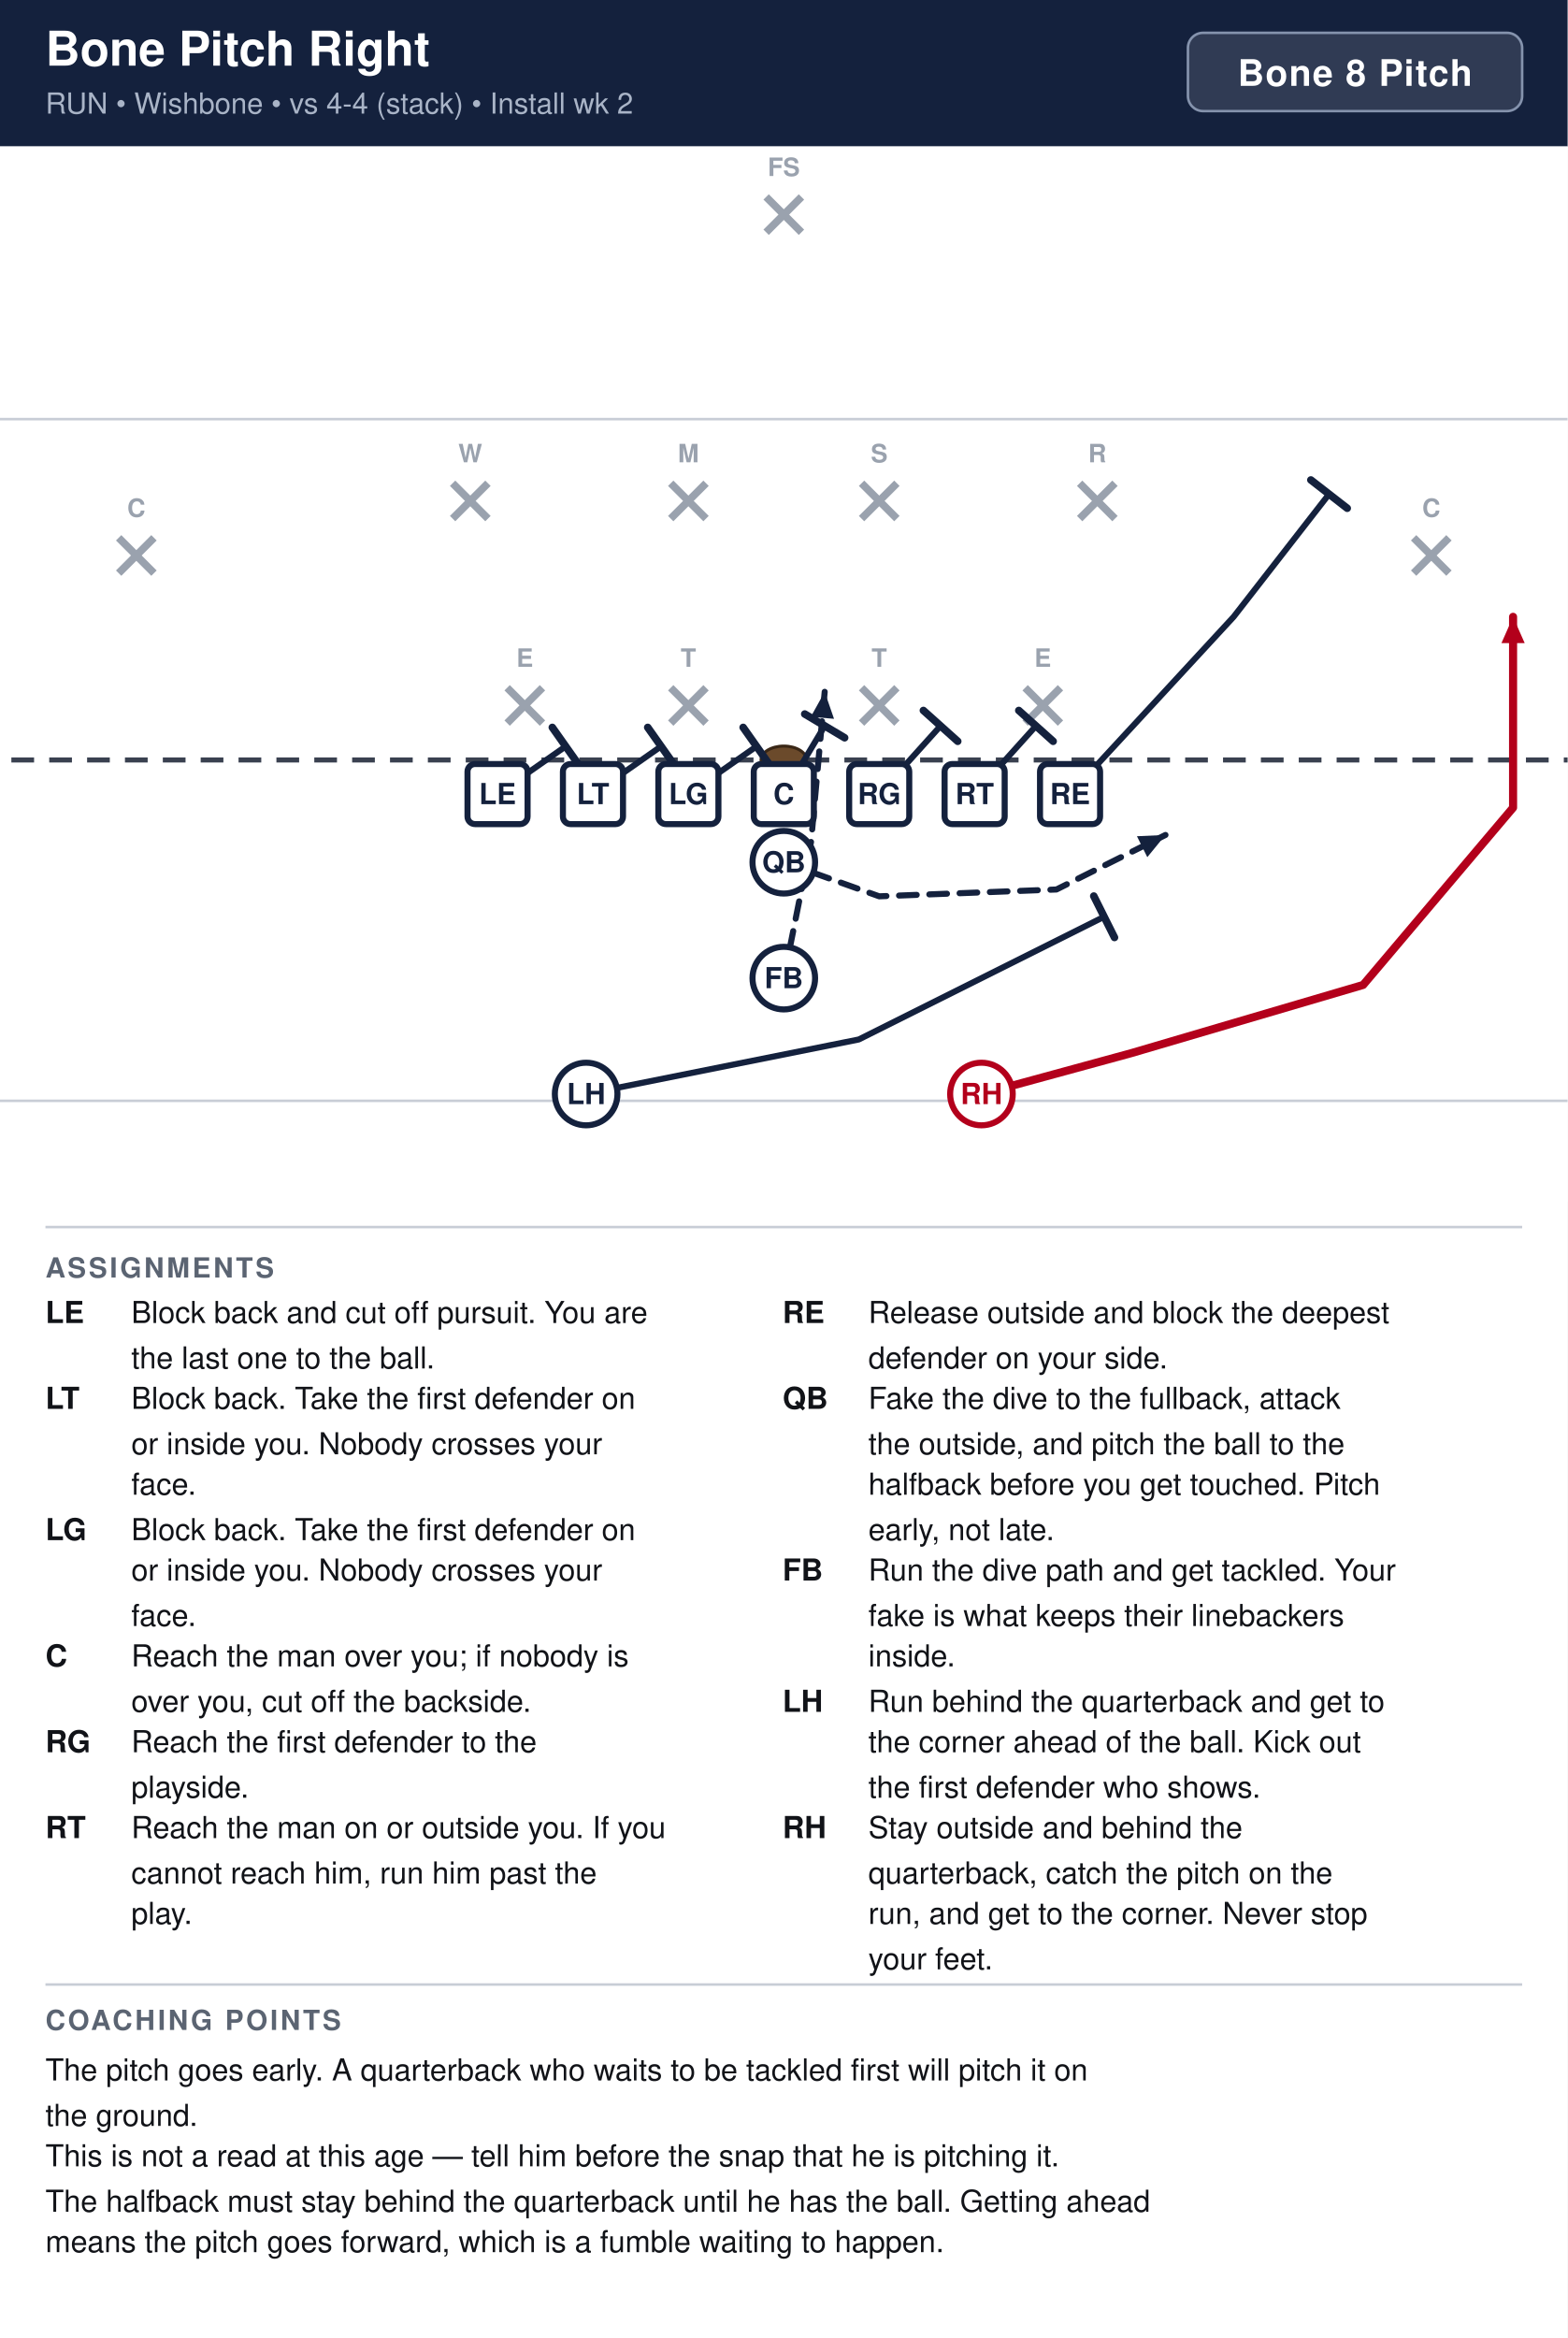
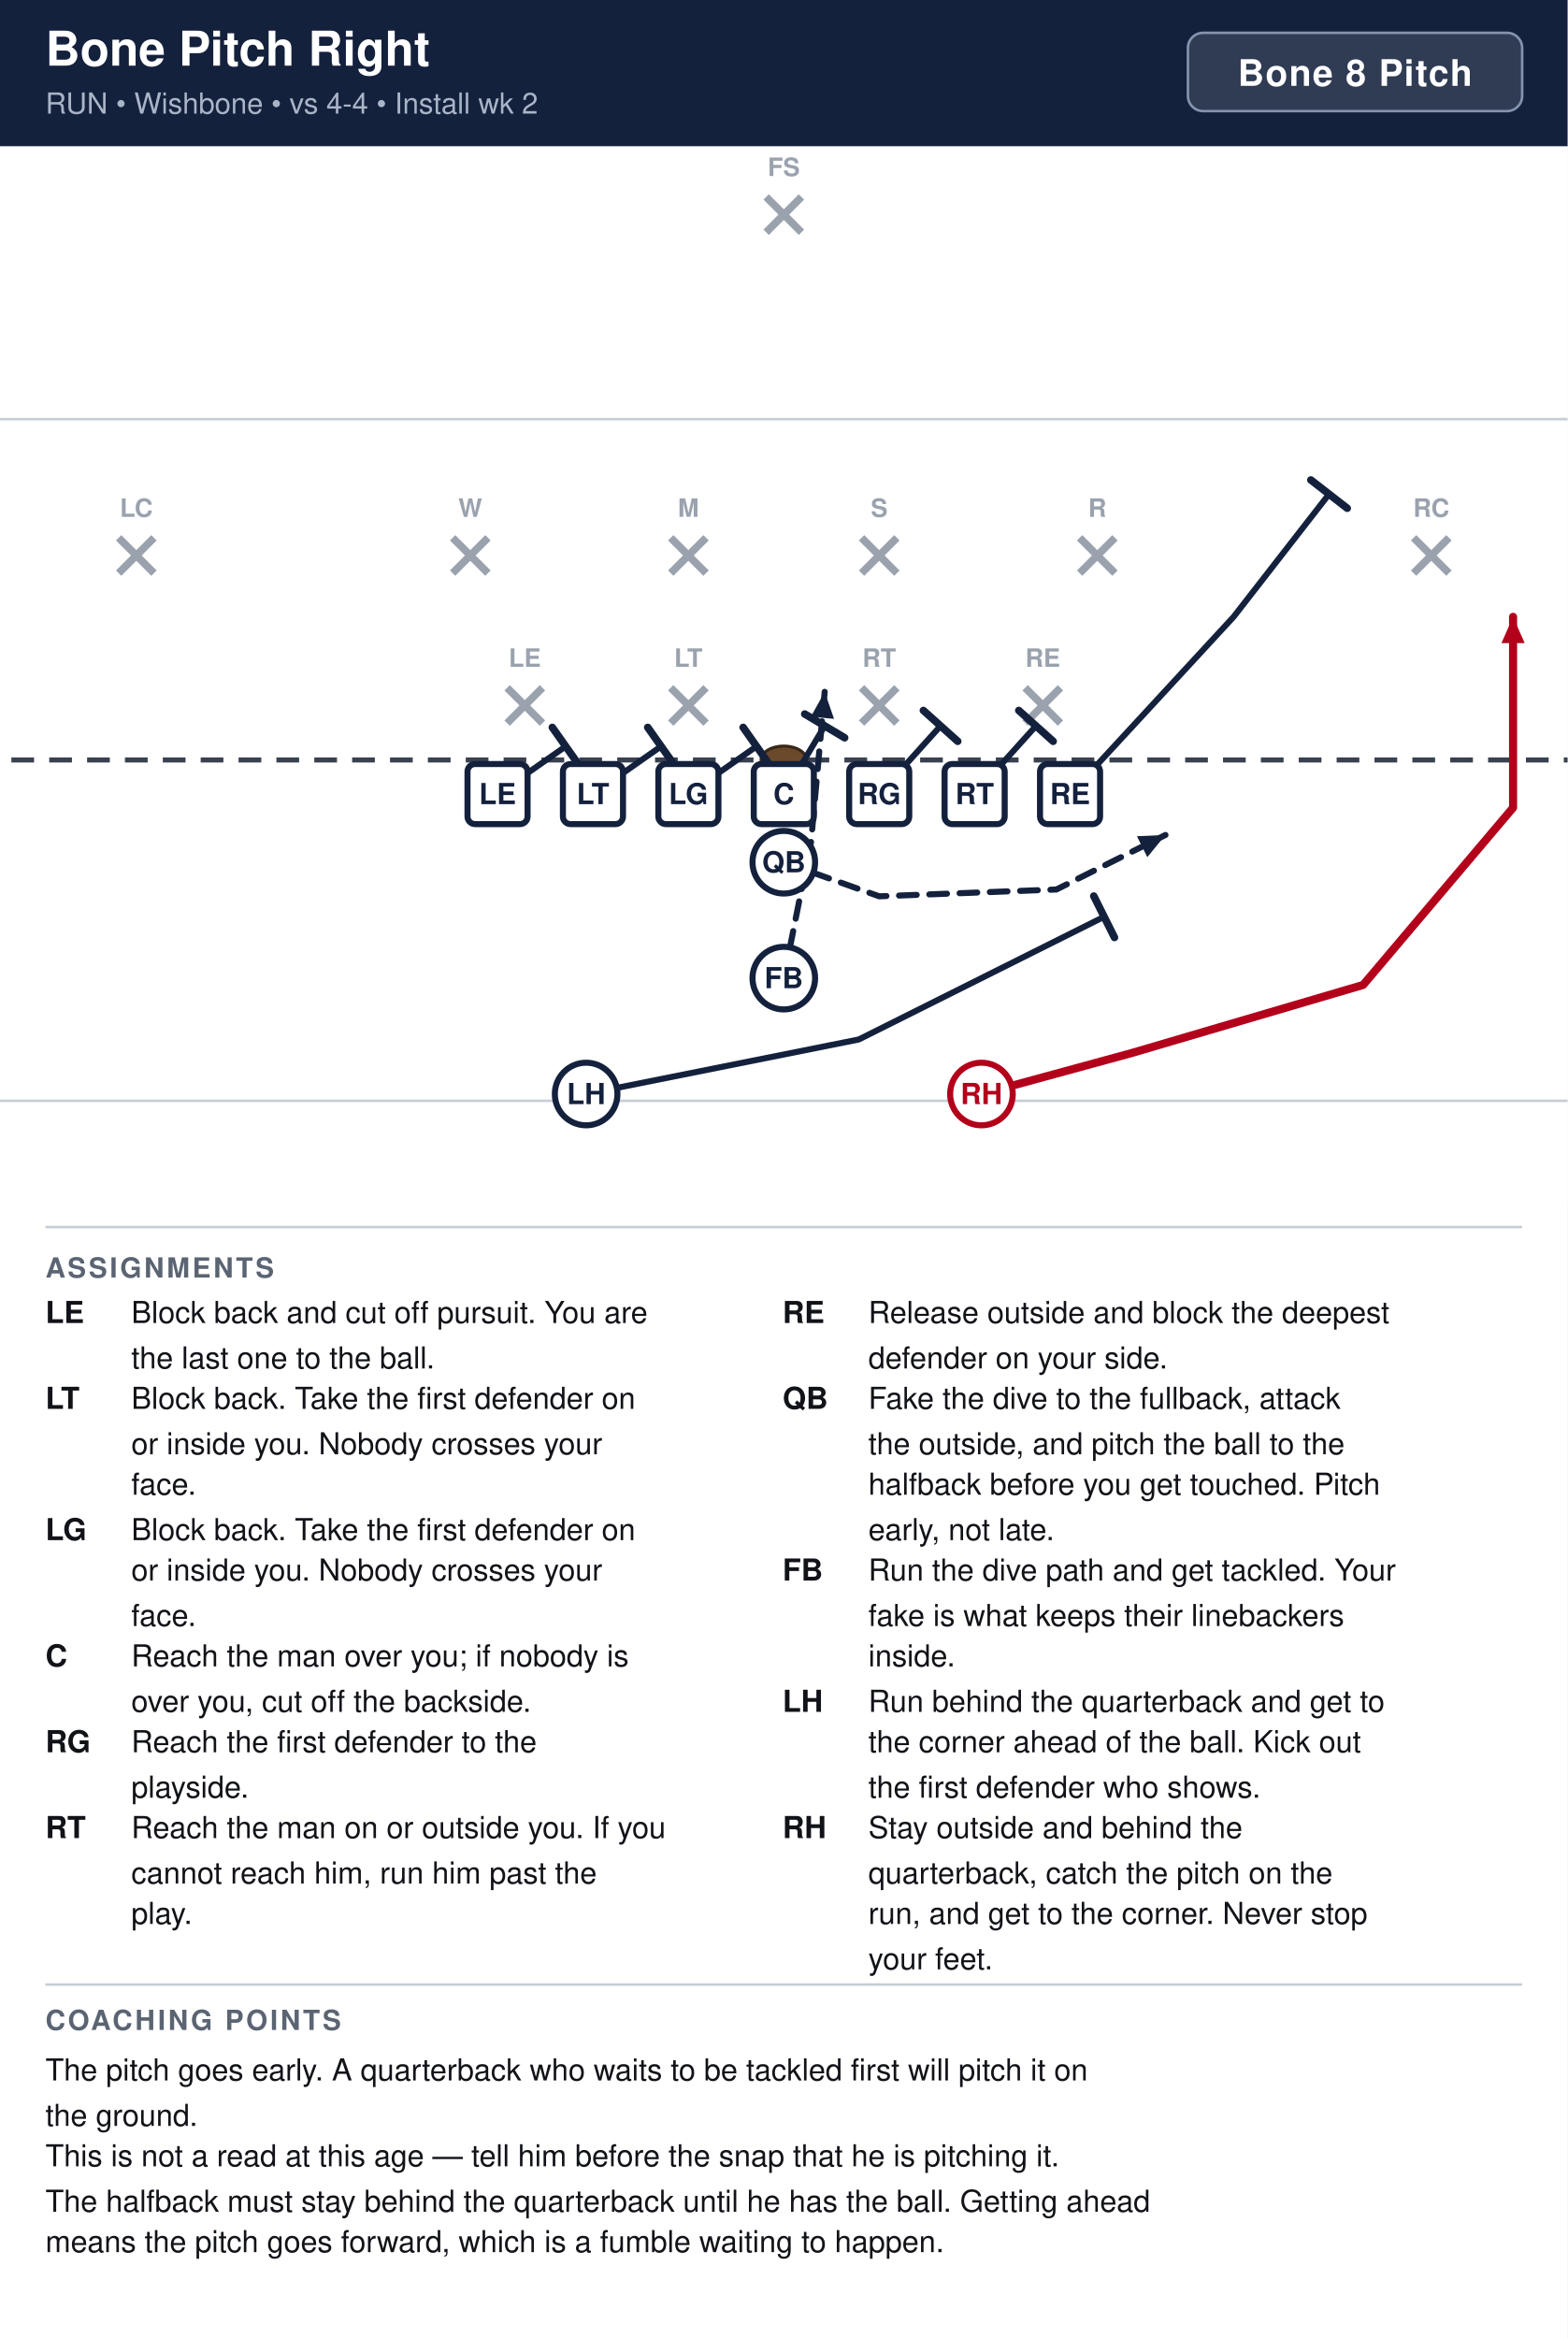
<svg xmlns="http://www.w3.org/2000/svg" width="621" height="926" viewBox="0 0 621 926" font-family="Segoe UI, Helvetica, Arial, sans-serif">
  <rect width="100%" height="100%" fill="#ffffff" />
  <rect x="0" y="0" width="621" height="58" fill="#14213d" />
  <text x="18" y="26" font-size="19" font-weight="700" fill="#ffffff">Bone Pitch Right</text>
-   <text x="18" y="45" font-size="11.5" fill="#a9b4c7">RUN  •  Wishbone  •  vs 4-4 (stack)  •  Install wk 2</text>
+   <text x="18" y="45" font-size="11.5" fill="#a9b4c7">RUN  •  Wishbone  •  vs 4-4  •  Install wk 2</text>
  <rect x="470.6" y="13" width="132.4" height="31" rx="6" fill="#ffffff" fill-opacity="0.12" stroke="#8593ad" stroke-width="1" />
  <text x="536.8" y="34" text-anchor="middle" font-size="14.5" font-weight="700" fill="#ffffff" letter-spacing="0.5">Bone 8 Pitch</text>
  <clipPath id="fieldclip">
    <rect x="0" y="58" width="621" height="418" />
  </clipPath>
  <g clip-path="url(#fieldclip)">
    <g transform="translate(-40.5,44.5)">
      <rect x="0" y="0" width="702" height="446" fill="#ffffff" />
      <line x1="0" y1="391.5" x2="702" y2="391.5" stroke="#c8cdd6" stroke-width="1" />
      <line x1="0" y1="121.5" x2="702" y2="121.5" stroke="#c8cdd6" stroke-width="1" />
      <line x1="0" y1="256.5" x2="702" y2="256.5" stroke="#3a4150" stroke-width="2" stroke-dasharray="9 6" />
      <ellipse cx="351.0" cy="256.5" rx="9" ry="5.5" fill="#6b4a2b" stroke="#3a2716" stroke-width="1.2" />
      <line x1="241.4" y1="227.9" x2="255.4" y2="241.9" stroke="#9aa2ae" stroke-width="3" />
      <line x1="255.4" y1="227.9" x2="241.4" y2="241.9" stroke="#9aa2ae" stroke-width="3" />
-       <text x="248.4" y="219.6" text-anchor="middle" font-size="10" fill="#9aa2ae" font-weight="600">E</text>
+       <text x="248.4" y="219.6" text-anchor="middle" font-size="10" fill="#9aa2ae" font-weight="600">LE</text>
      <line x1="306.2" y1="227.9" x2="320.2" y2="241.9" stroke="#9aa2ae" stroke-width="3" />
      <line x1="320.2" y1="227.9" x2="306.2" y2="241.9" stroke="#9aa2ae" stroke-width="3" />
-       <text x="313.2" y="219.6" text-anchor="middle" font-size="10" fill="#9aa2ae" font-weight="600">T</text>
+       <text x="313.2" y="219.6" text-anchor="middle" font-size="10" fill="#9aa2ae" font-weight="600">LT</text>
      <line x1="381.8" y1="227.9" x2="395.8" y2="241.9" stroke="#9aa2ae" stroke-width="3" />
      <line x1="395.8" y1="227.9" x2="381.8" y2="241.9" stroke="#9aa2ae" stroke-width="3" />
-       <text x="388.8" y="219.6" text-anchor="middle" font-size="10" fill="#9aa2ae" font-weight="600">T</text>
+       <text x="388.8" y="219.6" text-anchor="middle" font-size="10" fill="#9aa2ae" font-weight="600">RT</text>
      <line x1="446.6" y1="227.9" x2="460.6" y2="241.9" stroke="#9aa2ae" stroke-width="3" />
      <line x1="460.6" y1="227.9" x2="446.6" y2="241.9" stroke="#9aa2ae" stroke-width="3" />
-       <text x="453.6" y="219.6" text-anchor="middle" font-size="10" fill="#9aa2ae" font-weight="600">E</text>
-       <line x1="219.8" y1="146.9" x2="233.8" y2="160.9" stroke="#9aa2ae" stroke-width="3" />
-       <line x1="233.8" y1="146.9" x2="219.8" y2="160.9" stroke="#9aa2ae" stroke-width="3" />
-       <text x="226.8" y="138.6" text-anchor="middle" font-size="10" fill="#9aa2ae" font-weight="600">W</text>
-       <line x1="306.2" y1="146.9" x2="320.2" y2="160.9" stroke="#9aa2ae" stroke-width="3" />
-       <line x1="320.2" y1="146.9" x2="306.2" y2="160.9" stroke="#9aa2ae" stroke-width="3" />
-       <text x="313.2" y="138.6" text-anchor="middle" font-size="10" fill="#9aa2ae" font-weight="600">M</text>
-       <line x1="381.8" y1="146.9" x2="395.8" y2="160.9" stroke="#9aa2ae" stroke-width="3" />
-       <line x1="395.8" y1="146.9" x2="381.8" y2="160.9" stroke="#9aa2ae" stroke-width="3" />
-       <text x="388.8" y="138.6" text-anchor="middle" font-size="10" fill="#9aa2ae" font-weight="600">S</text>
-       <line x1="468.2" y1="146.9" x2="482.2" y2="160.9" stroke="#9aa2ae" stroke-width="3" />
-       <line x1="482.2" y1="146.9" x2="468.2" y2="160.9" stroke="#9aa2ae" stroke-width="3" />
-       <text x="475.2" y="138.6" text-anchor="middle" font-size="10" fill="#9aa2ae" font-weight="600">R</text>
+       <text x="453.6" y="219.6" text-anchor="middle" font-size="10" fill="#9aa2ae" font-weight="600">RE</text>
+       <line x1="219.8" y1="168.5" x2="233.8" y2="182.5" stroke="#9aa2ae" stroke-width="3" />
+       <line x1="233.8" y1="168.5" x2="219.8" y2="182.5" stroke="#9aa2ae" stroke-width="3" />
+       <text x="226.8" y="160.2" text-anchor="middle" font-size="10" fill="#9aa2ae" font-weight="600">W</text>
+       <line x1="306.2" y1="168.5" x2="320.2" y2="182.5" stroke="#9aa2ae" stroke-width="3" />
+       <line x1="320.2" y1="168.5" x2="306.2" y2="182.5" stroke="#9aa2ae" stroke-width="3" />
+       <text x="313.2" y="160.2" text-anchor="middle" font-size="10" fill="#9aa2ae" font-weight="600">M</text>
+       <line x1="381.8" y1="168.5" x2="395.8" y2="182.5" stroke="#9aa2ae" stroke-width="3" />
+       <line x1="395.8" y1="168.5" x2="381.8" y2="182.5" stroke="#9aa2ae" stroke-width="3" />
+       <text x="388.8" y="160.2" text-anchor="middle" font-size="10" fill="#9aa2ae" font-weight="600">S</text>
+       <line x1="468.2" y1="168.5" x2="482.2" y2="182.5" stroke="#9aa2ae" stroke-width="3" />
+       <line x1="482.2" y1="168.5" x2="468.2" y2="182.5" stroke="#9aa2ae" stroke-width="3" />
+       <text x="475.2" y="160.2" text-anchor="middle" font-size="10" fill="#9aa2ae" font-weight="600">R</text>
      <line x1="87.5" y1="168.5" x2="101.5" y2="182.5" stroke="#9aa2ae" stroke-width="3" />
      <line x1="101.5" y1="168.5" x2="87.5" y2="182.5" stroke="#9aa2ae" stroke-width="3" />
-       <text x="94.5" y="160.2" text-anchor="middle" font-size="10" fill="#9aa2ae" font-weight="600">C</text>
+       <text x="94.5" y="160.2" text-anchor="middle" font-size="10" fill="#9aa2ae" font-weight="600">LC</text>
      <line x1="600.5" y1="168.5" x2="614.5" y2="182.5" stroke="#9aa2ae" stroke-width="3" />
      <line x1="614.5" y1="168.5" x2="600.5" y2="182.5" stroke="#9aa2ae" stroke-width="3" />
-       <text x="607.5" y="160.2" text-anchor="middle" font-size="10" fill="#9aa2ae" font-weight="600">C</text>
+       <text x="607.5" y="160.2" text-anchor="middle" font-size="10" fill="#9aa2ae" font-weight="600">RC</text>
      <line x1="344.0" y1="33.5" x2="358.0" y2="47.5" stroke="#9aa2ae" stroke-width="3" />
      <line x1="358.0" y1="33.5" x2="344.0" y2="47.5" stroke="#9aa2ae" stroke-width="3" />
      <text x="351.0" y="25.2" text-anchor="middle" font-size="10" fill="#9aa2ae" font-weight="600">FS</text>
      <path d="M237.6,270.0 L264.6,251.1" fill="none" stroke="#14213d" stroke-width="2.4" stroke-linecap="round" stroke-linejoin="round" />
      <line x1="259.3" y1="243.6" x2="269.9" y2="258.6" stroke="#14213d" stroke-width="3.0" stroke-linecap="round" />
      <path d="M275.4,270.0 L302.4,251.1" fill="none" stroke="#14213d" stroke-width="2.4" stroke-linecap="round" stroke-linejoin="round" />
      <line x1="297.1" y1="243.6" x2="307.7" y2="258.6" stroke="#14213d" stroke-width="3.0" stroke-linecap="round" />
      <path d="M313.2,270.0 L340.2,251.1" fill="none" stroke="#14213d" stroke-width="2.4" stroke-linecap="round" stroke-linejoin="round" />
      <line x1="334.9" y1="243.6" x2="345.5" y2="258.6" stroke="#14213d" stroke-width="3.0" stroke-linecap="round" />
      <path d="M351.0,270.0 L367.2,243.0" fill="none" stroke="#14213d" stroke-width="2.4" stroke-linecap="round" stroke-linejoin="round" />
      <line x1="359.3" y1="238.3" x2="375.1" y2="247.7" stroke="#14213d" stroke-width="3.0" stroke-linecap="round" />
      <path d="M388.8,270.0 L413.1,243.0" fill="none" stroke="#14213d" stroke-width="2.4" stroke-linecap="round" stroke-linejoin="round" />
      <line x1="406.3" y1="236.9" x2="419.9" y2="249.1" stroke="#14213d" stroke-width="3.0" stroke-linecap="round" />
      <path d="M426.6,270.0 L450.9,243.0" fill="none" stroke="#14213d" stroke-width="2.4" stroke-linecap="round" stroke-linejoin="round" />
      <line x1="444.1" y1="236.9" x2="457.7" y2="249.1" stroke="#14213d" stroke-width="3.0" stroke-linecap="round" />
      <path d="M464.4,270.0 L529.2,199.8 L567.0,151.2" fill="none" stroke="#14213d" stroke-width="2.4" stroke-linecap="round" stroke-linejoin="round" />
      <line x1="559.8" y1="145.6" x2="574.2" y2="156.8" stroke="#14213d" stroke-width="3.0" stroke-linecap="round" />
      <path d="M351.0,297.0 L388.8,310.5 L459.0,307.8 L502.2,286.2" fill="none" stroke="#14213d" stroke-width="2.4" stroke-linecap="round" stroke-linejoin="round" stroke-dasharray="7 5" />
      <polygon points="502.2,286.2 495.0,295.0 490.9,286.7" fill="#14213d" />
      <path d="M351.0,342.9 L361.8,288.9 L367.2,229.5" fill="none" stroke="#14213d" stroke-width="2.4" stroke-linecap="round" stroke-linejoin="round" stroke-dasharray="7 5" />
      <polygon points="367.2,229.5 370.9,240.2 361.7,239.4" fill="#14213d" />
      <path d="M272.7,388.8 L380.7,367.2 L477.9,318.6" fill="none" stroke="#14213d" stroke-width="2.4" stroke-linecap="round" stroke-linejoin="round" />
      <line x1="473.8" y1="310.4" x2="482.0" y2="326.8" stroke="#14213d" stroke-width="3.0" stroke-linecap="round" />
      <path d="M429.3,388.8 L488.7,372.6 L580.5,345.6 L639.9,275.4 L639.9,199.8" fill="none" stroke="#b3001b" stroke-width="3.2" stroke-linecap="round" stroke-linejoin="round" />
      <polygon points="639.9,199.8 644.5,210.2 635.3,210.2" fill="#b3001b" />
      <rect x="225.7" y="258.1" width="23.8" height="23.8" rx="3" fill="#ffffff" stroke="#14213d" stroke-width="2.4" />
      <text x="237.6" y="274.0" text-anchor="middle" font-size="11.5" font-weight="700" fill="#14213d">LE</text>
      <rect x="263.5" y="258.1" width="23.8" height="23.8" rx="3" fill="#ffffff" stroke="#14213d" stroke-width="2.4" />
      <text x="275.4" y="274.0" text-anchor="middle" font-size="11.5" font-weight="700" fill="#14213d">LT</text>
      <rect x="301.3" y="258.1" width="23.8" height="23.8" rx="3" fill="#ffffff" stroke="#14213d" stroke-width="2.4" />
      <text x="313.2" y="274.0" text-anchor="middle" font-size="11.5" font-weight="700" fill="#14213d">LG</text>
      <rect x="339.1" y="258.1" width="23.8" height="23.8" rx="3" fill="#ffffff" stroke="#14213d" stroke-width="2.4" />
      <text x="351.0" y="274.0" text-anchor="middle" font-size="11.5" font-weight="700" fill="#14213d">C</text>
      <rect x="376.9" y="258.1" width="23.8" height="23.8" rx="3" fill="#ffffff" stroke="#14213d" stroke-width="2.4" />
      <text x="388.8" y="274.0" text-anchor="middle" font-size="11.5" font-weight="700" fill="#14213d">RG</text>
      <rect x="414.7" y="258.1" width="23.8" height="23.8" rx="3" fill="#ffffff" stroke="#14213d" stroke-width="2.4" />
      <text x="426.6" y="274.0" text-anchor="middle" font-size="11.5" font-weight="700" fill="#14213d">RT</text>
      <rect x="452.5" y="258.1" width="23.8" height="23.8" rx="3" fill="#ffffff" stroke="#14213d" stroke-width="2.4" />
      <text x="464.4" y="274.0" text-anchor="middle" font-size="11.5" font-weight="700" fill="#14213d">RE</text>
      <circle cx="351.0" cy="297.0" r="12.4" fill="#ffffff" stroke="#14213d" stroke-width="2.4" />
      <text x="351.0" y="301.0" text-anchor="middle" font-size="11.5" font-weight="700" fill="#14213d">QB</text>
      <circle cx="351.0" cy="342.9" r="12.4" fill="#ffffff" stroke="#14213d" stroke-width="2.4" />
      <text x="351.0" y="346.9" text-anchor="middle" font-size="11.5" font-weight="700" fill="#14213d">FB</text>
      <circle cx="272.7" cy="388.8" r="12.4" fill="#ffffff" stroke="#14213d" stroke-width="2.4" />
      <text x="272.7" y="392.8" text-anchor="middle" font-size="11.5" font-weight="700" fill="#14213d">LH</text>
      <circle cx="429.3" cy="388.8" r="12.4" fill="#ffffff" stroke="#b3001b" stroke-width="2.4" />
      <text x="429.3" y="392.8" text-anchor="middle" font-size="11.5" font-weight="700" fill="#b3001b">RH</text>
    </g>
  </g>
  <line x1="18" y1="486" x2="603" y2="486" stroke="#c8cdd6" stroke-width="1" />
  <text x="18" y="506" font-size="11" font-weight="700" fill="#5b6472" letter-spacing="1">ASSIGNMENTS</text>
  <text x="18" y="524" font-size="12" font-weight="700" fill="#111318">LE</text>
  <text x="52" y="524" font-size="12" fill="#111318">Block back and cut off pursuit. You are</text>
  <text x="52" y="542" font-size="12" fill="#111318">the last one to the ball.</text>
  <text x="18" y="558" font-size="12" font-weight="700" fill="#111318">LT</text>
  <text x="52" y="558" font-size="12" fill="#111318">Block back. Take the first defender on</text>
  <text x="52" y="576" font-size="12" fill="#111318">or inside you. Nobody crosses your</text>
  <text x="52" y="592" font-size="12" fill="#111318">face.</text>
  <text x="18" y="610" font-size="12" font-weight="700" fill="#111318">LG</text>
  <text x="52" y="610" font-size="12" fill="#111318">Block back. Take the first defender on</text>
  <text x="52" y="626" font-size="12" fill="#111318">or inside you. Nobody crosses your</text>
  <text x="52" y="644" font-size="12" fill="#111318">face.</text>
  <text x="18" y="660" font-size="12" font-weight="700" fill="#111318">C</text>
  <text x="52" y="660" font-size="12" fill="#111318">Reach the man over you; if nobody is</text>
  <text x="52" y="678" font-size="12" fill="#111318">over you, cut off the backside.</text>
  <text x="18" y="694" font-size="12" font-weight="700" fill="#111318">RG</text>
  <text x="52" y="694" font-size="12" fill="#111318">Reach the first defender to the</text>
  <text x="52" y="712" font-size="12" fill="#111318">playside.</text>
  <text x="18" y="728" font-size="12" font-weight="700" fill="#111318">RT</text>
  <text x="52" y="728" font-size="12" fill="#111318">Reach the man on or outside you. If you</text>
  <text x="52" y="746" font-size="12" fill="#111318">cannot reach him, run him past the</text>
  <text x="52" y="762" font-size="12" fill="#111318">play.</text>
  <text x="310" y="524" font-size="12" font-weight="700" fill="#111318">RE</text>
  <text x="344" y="524" font-size="12" fill="#111318">Release outside and block the deepest</text>
  <text x="344" y="542" font-size="12" fill="#111318">defender on your side.</text>
  <text x="310" y="558" font-size="12" font-weight="700" fill="#111318">QB</text>
  <text x="344" y="558" font-size="12" fill="#111318">Fake the dive to the fullback, attack</text>
  <text x="344" y="576" font-size="12" fill="#111318">the outside, and pitch the ball to the</text>
  <text x="344" y="592" font-size="12" fill="#111318">halfback before you get touched. Pitch</text>
  <text x="344" y="610" font-size="12" fill="#111318">early, not late.</text>
  <text x="310" y="626" font-size="12" font-weight="700" fill="#111318">FB</text>
  <text x="344" y="626" font-size="12" fill="#111318">Run the dive path and get tackled. Your</text>
  <text x="344" y="644" font-size="12" fill="#111318">fake is what keeps their linebackers</text>
  <text x="344" y="660" font-size="12" fill="#111318">inside.</text>
  <text x="310" y="678" font-size="12" font-weight="700" fill="#111318">LH</text>
  <text x="344" y="678" font-size="12" fill="#111318">Run behind the quarterback and get to</text>
  <text x="344" y="694" font-size="12" fill="#111318">the corner ahead of the ball. Kick out</text>
  <text x="344" y="712" font-size="12" fill="#111318">the first defender who shows.</text>
  <text x="310" y="728" font-size="12" font-weight="700" fill="#111318">RH</text>
  <text x="344" y="728" font-size="12" fill="#111318">Stay outside and behind the</text>
  <text x="344" y="746" font-size="12" fill="#111318">quarterback, catch the pitch on the</text>
  <text x="344" y="762" font-size="12" fill="#111318">run, and get to the corner. Never stop</text>
  <text x="344" y="780" font-size="12" fill="#111318">your feet.</text>
  <line x1="18" y1="786" x2="603" y2="786" stroke="#c8cdd6" stroke-width="1" />
  <text x="18" y="804" font-size="11" font-weight="700" fill="#5b6472" letter-spacing="1">COACHING POINTS</text>
  <text x="18" y="824" font-size="12" fill="#111318">The pitch goes early. A quarterback who waits to be tackled first will pitch it on</text>
  <text x="18" y="842" font-size="12" fill="#111318">the ground.</text>
  <text x="18" y="858" font-size="12" fill="#111318">This is not a read at this age — tell him before the snap that he is pitching it.</text>
  <text x="18" y="876" font-size="12" fill="#111318">The halfback must stay behind the quarterback until he has the ball. Getting ahead</text>
  <text x="18" y="892" font-size="12" fill="#111318">means the pitch goes forward, which is a fumble waiting to happen.</text>
</svg>
